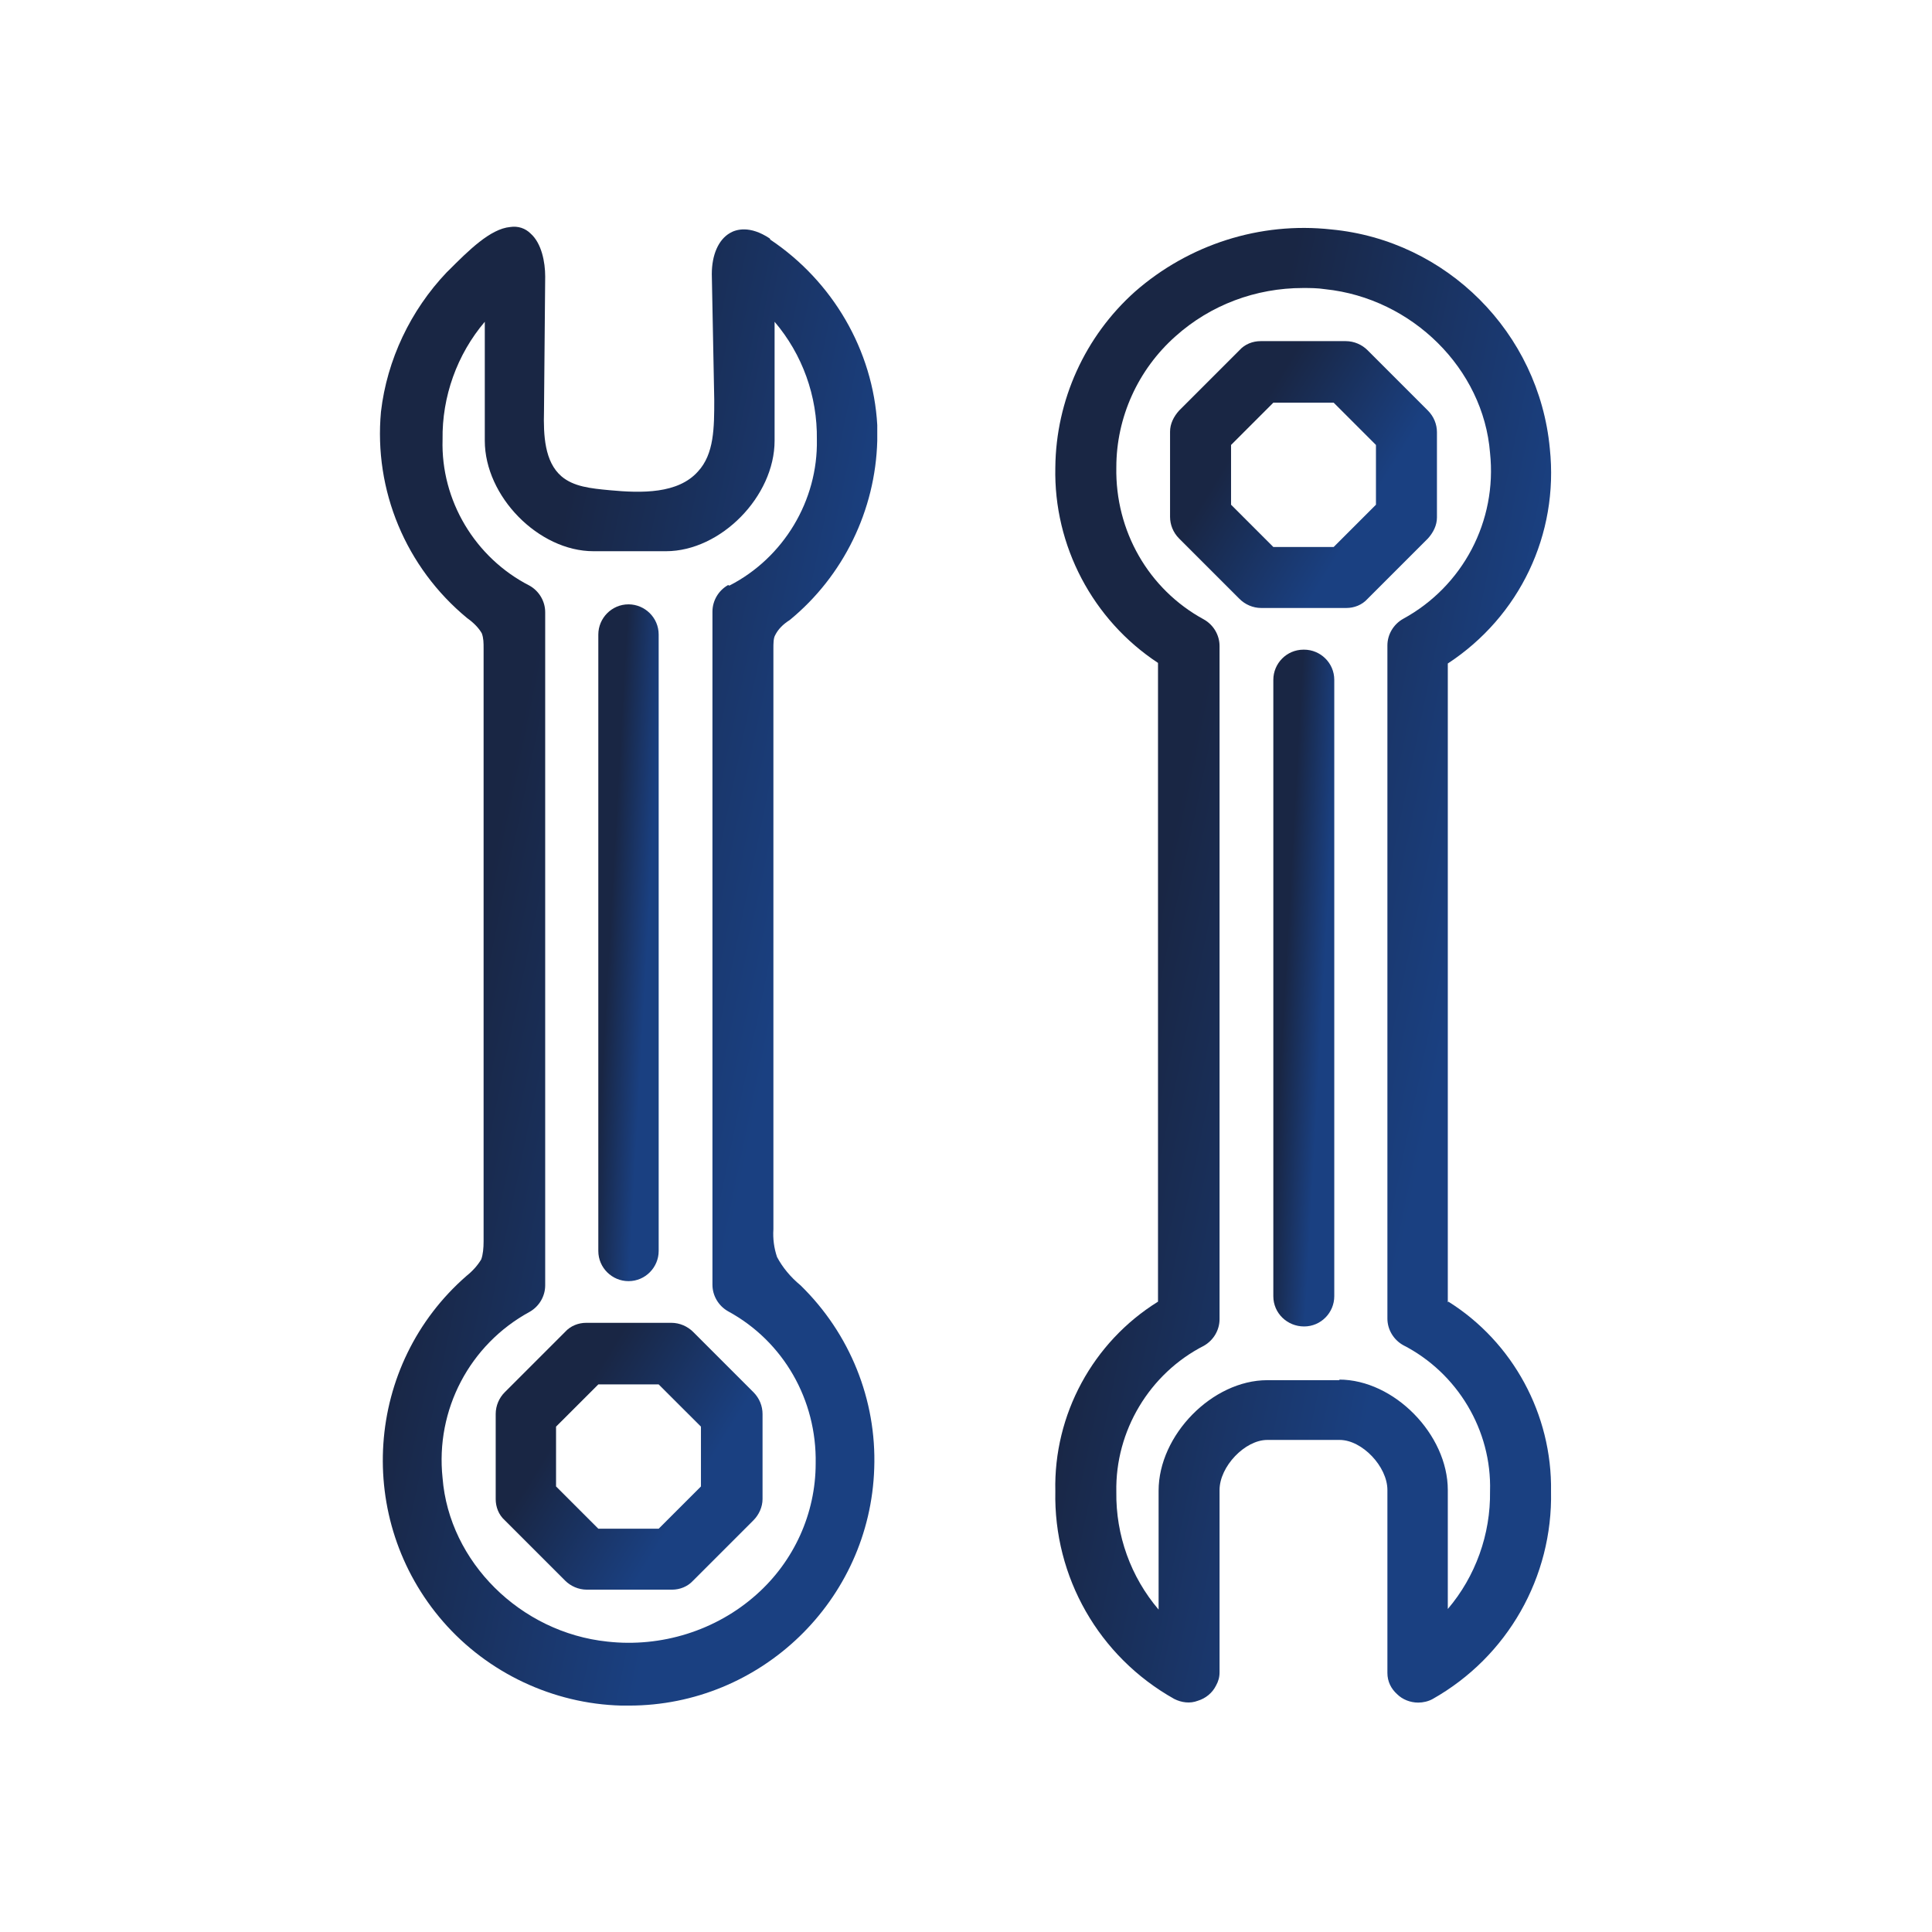
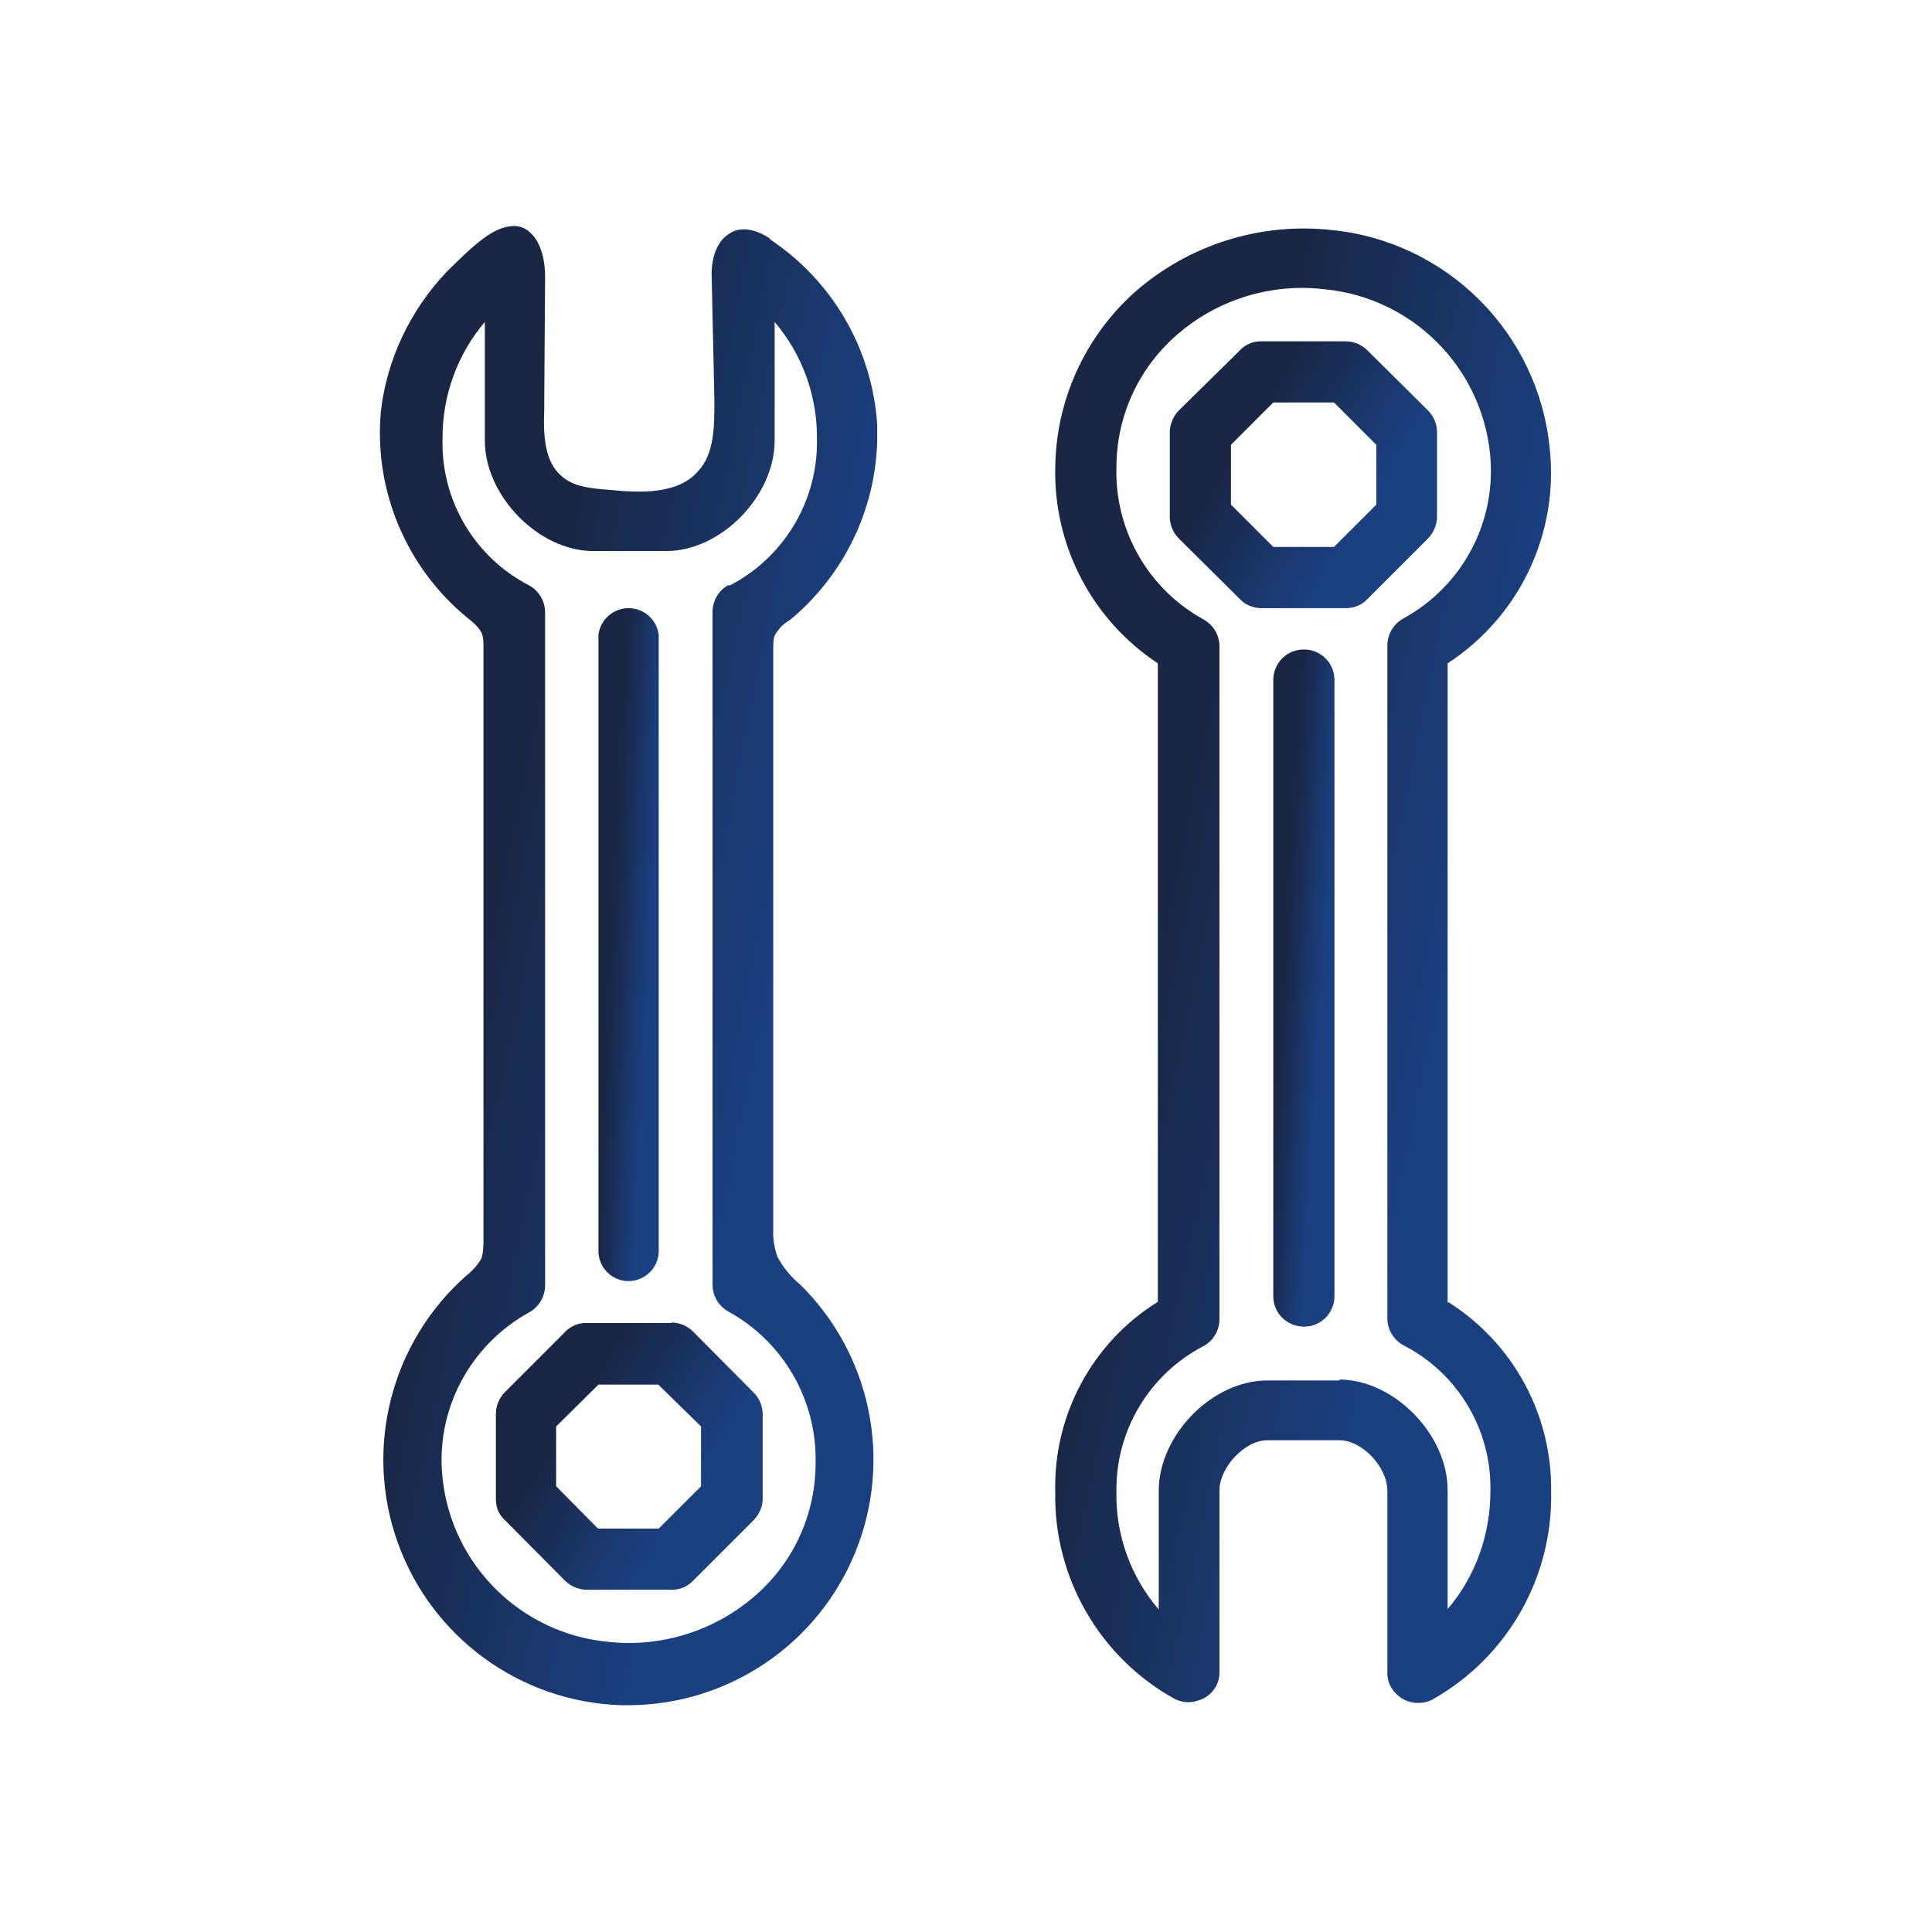
- <svg xmlns="http://www.w3.org/2000/svg" width="42" height="42" viewBox="0 0 42 42" fill="none">
-   <path d="M31.474 28.311V14.424C33.036 13.401 33.889 11.616 33.692 9.752C33.456 7.232 31.448 5.224 28.941 4.988C27.392 4.817 25.843 5.316 24.675 6.339C23.586 7.311 22.956 8.702 22.942 10.159C22.903 11.865 23.756 13.479 25.174 14.411V28.297C23.756 29.177 22.903 30.752 22.942 32.419C22.903 34.282 23.887 36.015 25.528 36.934C25.686 37.013 25.869 37.039 26.04 36.973C26.211 36.921 26.355 36.803 26.434 36.645C26.486 36.553 26.512 36.461 26.512 36.356V32.392C26.512 31.881 27.064 31.303 27.549 31.303H29.124C29.61 31.303 30.161 31.881 30.161 32.392V36.369C30.161 36.553 30.24 36.711 30.371 36.829C30.489 36.947 30.66 37.013 30.831 37.013C30.936 37.013 31.054 36.986 31.146 36.934C32.773 36.015 33.758 34.282 33.718 32.419C33.744 30.752 32.891 29.177 31.487 28.297L31.474 28.311ZM29.124 30.004H27.549C26.355 30.004 25.187 31.198 25.187 32.406V34.991C24.583 34.282 24.255 33.377 24.268 32.432C24.242 31.106 24.99 29.859 26.171 29.256C26.381 29.137 26.512 28.914 26.512 28.678V14.044C26.512 13.807 26.381 13.584 26.171 13.466C24.964 12.81 24.242 11.537 24.268 10.159C24.268 9.069 24.741 8.033 25.554 7.311C26.316 6.628 27.3 6.261 28.324 6.261C28.481 6.261 28.639 6.261 28.809 6.287C30.699 6.484 32.248 8.019 32.392 9.844C32.55 11.327 31.802 12.744 30.503 13.453C30.293 13.571 30.161 13.794 30.161 14.031V28.665C30.161 28.901 30.293 29.124 30.503 29.242C31.684 29.846 32.432 31.093 32.392 32.419C32.406 33.351 32.078 34.269 31.474 34.978V32.392C31.474 31.185 30.306 29.991 29.111 29.991L29.124 30.004Z" fill="url(#paint0_linear_133_1158)" />
-   <path d="M28.337 14.123C27.969 14.123 27.681 14.424 27.681 14.779V28.179C27.681 28.547 27.983 28.836 28.35 28.836C28.718 28.836 29.006 28.534 29.006 28.179V14.779C29.006 14.411 28.704 14.123 28.35 14.123H28.337Z" fill="url(#paint1_linear_133_1158)" />
-   <path d="M31.238 11.248V9.397C31.238 9.227 31.172 9.056 31.041 8.925L29.728 7.612C29.61 7.494 29.439 7.416 29.256 7.416H27.405C27.234 7.416 27.064 7.481 26.946 7.612L25.633 8.925C25.515 9.056 25.436 9.214 25.436 9.384V11.235C25.436 11.405 25.502 11.576 25.633 11.707L26.946 13.02C27.064 13.138 27.234 13.217 27.418 13.217H29.269C29.439 13.217 29.61 13.151 29.728 13.02L31.041 11.707C31.159 11.576 31.238 11.419 31.238 11.248ZM27.681 11.891L26.762 10.972V9.673L27.681 8.754H28.993L29.912 9.673V10.972L28.993 11.891H27.681Z" fill="url(#paint2_linear_133_1158)" />
-   <path d="M16.734 5.184C16.301 4.895 15.999 4.987 15.868 5.066C15.619 5.21 15.474 5.539 15.474 5.959L15.527 8.689C15.527 9.292 15.527 9.87 15.172 10.251C14.739 10.736 13.952 10.723 13.256 10.657C12.836 10.618 12.469 10.579 12.206 10.355C11.839 10.04 11.812 9.463 11.826 8.938L11.852 6.011C11.852 5.696 11.773 5.289 11.537 5.079C11.419 4.961 11.261 4.909 11.091 4.935C10.658 4.974 10.185 5.447 9.752 5.88L9.712 5.919C8.925 6.746 8.413 7.822 8.282 8.951C8.124 10.657 8.82 12.337 10.159 13.44C10.29 13.532 10.408 13.65 10.474 13.768C10.513 13.873 10.513 13.978 10.513 14.096V26.985C10.513 27.129 10.5 27.274 10.461 27.379C10.382 27.51 10.277 27.628 10.146 27.733C7.927 29.662 7.704 33.035 9.634 35.254C10.605 36.369 12.023 37.039 13.506 37.078C13.558 37.078 13.624 37.078 13.676 37.078C16.538 37.078 18.913 34.794 19.005 31.92C19.058 30.437 18.48 28.993 17.404 27.943C17.181 27.759 17.01 27.549 16.892 27.326C16.826 27.129 16.8 26.932 16.813 26.722V14.096C16.813 13.991 16.813 13.873 16.852 13.807C16.918 13.676 17.023 13.571 17.168 13.479C18.336 12.521 19.031 11.091 19.071 9.581C19.071 9.463 19.071 9.358 19.071 9.24C18.979 7.612 18.099 6.116 16.747 5.21L16.734 5.184ZM15.829 12.718C15.619 12.836 15.488 13.059 15.488 13.296V27.93C15.488 28.166 15.619 28.389 15.829 28.507C17.036 29.164 17.758 30.437 17.732 31.815C17.732 32.904 17.259 33.941 16.446 34.663C15.566 35.45 14.372 35.818 13.204 35.687C11.314 35.49 9.765 33.954 9.621 32.13C9.463 30.647 10.211 29.229 11.511 28.52C11.721 28.402 11.852 28.179 11.852 27.943V13.309C11.852 13.072 11.721 12.849 11.511 12.731C10.329 12.127 9.581 10.88 9.621 9.555C9.607 8.623 9.936 7.704 10.539 6.995V9.581C10.539 10.789 11.707 11.983 12.902 11.983H14.477C15.671 11.983 16.839 10.789 16.839 9.581V6.995C17.443 7.704 17.771 8.61 17.758 9.555C17.784 10.88 17.036 12.127 15.855 12.731L15.829 12.718Z" fill="url(#paint3_linear_133_1158)" />
-   <path d="M13.663 27.851C14.031 27.851 14.319 27.549 14.319 27.195V13.794C14.319 13.427 14.018 13.138 13.663 13.138C13.296 13.138 13.007 13.44 13.007 13.794V27.195C13.007 27.563 13.309 27.851 13.663 27.851Z" fill="url(#paint4_linear_133_1158)" />
-   <path d="M14.595 28.757H12.744C12.574 28.757 12.403 28.823 12.285 28.954L10.973 30.266C10.854 30.384 10.776 30.555 10.776 30.739V32.589C10.776 32.76 10.841 32.931 10.973 33.049L12.285 34.361C12.403 34.479 12.574 34.558 12.758 34.558H14.608C14.779 34.558 14.949 34.492 15.068 34.361L16.38 33.049C16.498 32.931 16.577 32.76 16.577 32.589V30.739C16.577 30.568 16.511 30.398 16.38 30.266L15.068 28.954C14.949 28.836 14.779 28.757 14.595 28.757ZM13.007 33.233L12.088 32.314V31.014L13.007 30.096H14.319L15.238 31.014V32.314L14.319 33.233H13.007Z" fill="url(#paint5_linear_133_1158)" />
+ <svg xmlns="http://www.w3.org/2000/svg" fill="none" viewBox="0 0 42 42">
+   <path fill="url(#a)" d="M31.47 28.31V14.42a4.94 4.94 0 0 0 2.22-4.67A5.29 5.29 0 0 0 28.94 5a5.56 5.56 0 0 0-4.27 1.35 5.19 5.19 0 0 0-1.73 3.82 4.97 4.97 0 0 0 2.23 4.25V28.3a4.73 4.73 0 0 0-2.23 4.12 5.04 5.04 0 0 0 2.59 4.51c.16.08.34.1.51.04a.65.65 0 0 0 .4-.32c.05-.1.07-.19.07-.3V32.4c0-.5.55-1.09 1.04-1.09h1.57c.49 0 1.04.58 1.04 1.1v3.97c0 .18.08.34.21.46.12.12.29.18.46.18.1 0 .22-.02.32-.08a5.06 5.06 0 0 0 2.57-4.51 4.79 4.79 0 0 0-2.23-4.12l-.02.01Zm-2.35 1.7h-1.57c-1.2 0-2.36 1.19-2.36 2.4v2.58c-.6-.7-.94-1.61-.92-2.56a3.51 3.51 0 0 1 1.9-3.17.67.67 0 0 0 .34-.58V14.04a.67.67 0 0 0-.34-.57 3.66 3.66 0 0 1-1.9-3.31c0-1.1.47-2.13 1.28-2.85a4.14 4.14 0 0 1 3.26-1.02 4 4 0 0 1 3.58 3.55c.16 1.49-.59 2.9-1.89 3.61a.67.67 0 0 0-.34.58v14.63c0 .24.13.46.34.58a3.48 3.48 0 0 1 1.9 3.18c0 .93-.32 1.85-.93 2.56v-2.59c0-1.2-1.16-2.4-2.36-2.4l.01.01Z" />
+   <path fill="url(#b)" d="M28.34 14.12c-.37 0-.66.3-.66.66v13.4c0 .37.3.66.67.66.37 0 .66-.3.66-.66v-13.4c0-.37-.3-.66-.66-.66h-.01Z" />
+   <path fill="url(#c)" d="M31.24 11.25V9.4a.67.67 0 0 0-.2-.48l-1.31-1.3a.68.68 0 0 0-.47-.2H27.4a.62.62 0 0 0-.45.2l-1.32 1.3a.7.7 0 0 0-.2.46v1.85c0 .18.07.35.2.48l1.32 1.31c.11.12.28.2.47.2h1.85c.17 0 .34-.07.46-.2l1.31-1.31a.7.7 0 0 0 .2-.46Zm-3.56.64-.92-.92v-1.3l.92-.92H29l.92.92v1.3l-.92.92h-1.3Z" />
+   <path fill="url(#d)" d="M16.73 5.18c-.43-.28-.73-.2-.86-.11-.25.14-.4.47-.4.89l.06 2.73c0 .6 0 1.18-.36 1.56-.43.49-1.22.47-1.91.4-.42-.03-.8-.07-1.05-.3-.37-.3-.4-.89-.38-1.41L11.85 6c0-.31-.08-.72-.31-.93a.5.5 0 0 0-.45-.15c-.43.04-.9.52-1.34.95l-.04.04c-.79.83-1.3 1.9-1.43 3.03a5.2 5.2 0 0 0 1.88 4.49c.13.1.25.21.31.33.04.1.04.2.04.33v12.88c0 .15-.01.3-.05.4-.08.13-.18.25-.31.35a5.34 5.34 0 0 0 3.36 9.35h.17a5.34 5.34 0 0 0 3.72-9.14c-.22-.18-.39-.4-.5-.61-.07-.2-.1-.4-.09-.6V14.1c0-.1 0-.23.04-.3a.83.83 0 0 1 .32-.32 5.23 5.23 0 0 0 1.9-3.9v-.34a5.24 5.24 0 0 0-2.32-4.03l-.02-.03Zm-.9 7.54a.67.67 0 0 0-.34.58v14.63c0 .24.13.46.34.58a3.66 3.66 0 0 1 1.9 3.3c0 1.1-.47 2.13-1.28 2.85a4.18 4.18 0 0 1-3.25 1.03 4 4 0 0 1-3.58-3.56c-.16-1.48.6-2.9 1.9-3.61a.67.67 0 0 0 .33-.58V13.31a.67.67 0 0 0-.34-.58 3.48 3.48 0 0 1-1.89-3.18c-.01-.93.32-1.85.92-2.55v2.58c0 1.2 1.17 2.4 2.36 2.4h1.58c1.2 0 2.36-1.2 2.36-2.4V7c.6.7.93 1.61.92 2.55a3.51 3.51 0 0 1-1.9 3.18l-.03-.01Z" />
+   <path fill="url(#e)" d="M13.66 27.85c.37 0 .66-.3.66-.65V13.8a.66.66 0 0 0-1.31 0v13.4c0 .36.3.65.65.65Z" />
+   <path fill="url(#f)" d="M14.6 28.76h-1.86a.62.62 0 0 0-.46.2l-1.3 1.3a.68.68 0 0 0-.2.48v1.85c0 .17.06.34.2.46l1.3 1.31c.12.12.3.2.48.2h1.85c.17 0 .34-.07.46-.2l1.31-1.31c.12-.12.2-.29.2-.46v-1.85a.67.67 0 0 0-.2-.47l-1.31-1.32a.68.68 0 0 0-.47-.2ZM13 33.23l-.91-.92v-1.3l.92-.91h1.3l.93.91v1.3l-.92.92H13Z" />
  <defs>
-     <linearGradient id="paint0_linear_133_1158" x1="28.224" y1="4.955" x2="34.794" y2="6.315" gradientUnits="userSpaceOnUse">
+     <linearGradient id="a" x1="28.22" x2="34.79" y1="4.95" y2="6.32" gradientUnits="userSpaceOnUse">
      <stop stop-color="#192644" />
      <stop offset="1" stop-color="#1A4081" />
    </linearGradient>
-     <linearGradient id="paint1_linear_133_1158" x1="28.33" y1="14.123" x2="29.17" y2="14.169" gradientUnits="userSpaceOnUse">
+     <linearGradient id="b" x1="28.33" x2="29.17" y1="14.12" y2="14.17" gradientUnits="userSpaceOnUse">
      <stop stop-color="#192644" />
      <stop offset="1" stop-color="#1A4081" />
    </linearGradient>
-     <linearGradient id="paint2_linear_133_1158" x1="28.279" y1="7.416" x2="30.953" y2="9.062" gradientUnits="userSpaceOnUse">
+     <linearGradient id="c" x1="28.28" x2="30.95" y1="7.42" y2="9.06" gradientUnits="userSpaceOnUse">
      <stop stop-color="#192644" />
      <stop offset="1" stop-color="#1A4081" />
    </linearGradient>
-     <linearGradient id="paint3_linear_133_1158" x1="13.558" y1="4.928" x2="20.148" y2="6.293" gradientUnits="userSpaceOnUse">
+     <linearGradient id="d" x1="13.56" x2="20.15" y1="4.93" y2="6.29" gradientUnits="userSpaceOnUse">
      <stop stop-color="#192644" />
      <stop offset="1" stop-color="#1A4081" />
    </linearGradient>
-     <linearGradient id="paint4_linear_133_1158" x1="13.65" y1="13.138" x2="14.482" y2="13.184" gradientUnits="userSpaceOnUse">
+     <linearGradient id="e" x1="13.65" x2="14.48" y1="13.14" y2="13.18" gradientUnits="userSpaceOnUse">
      <stop stop-color="#192644" />
      <stop offset="1" stop-color="#1A4081" />
    </linearGradient>
-     <linearGradient id="paint5_linear_133_1158" x1="13.619" y1="28.757" x2="16.293" y2="30.404" gradientUnits="userSpaceOnUse">
+     <linearGradient id="f" x1="13.62" x2="16.29" y1="28.76" y2="30.4" gradientUnits="userSpaceOnUse">
      <stop stop-color="#192644" />
      <stop offset="1" stop-color="#1A4081" />
    </linearGradient>
  </defs>
</svg>
